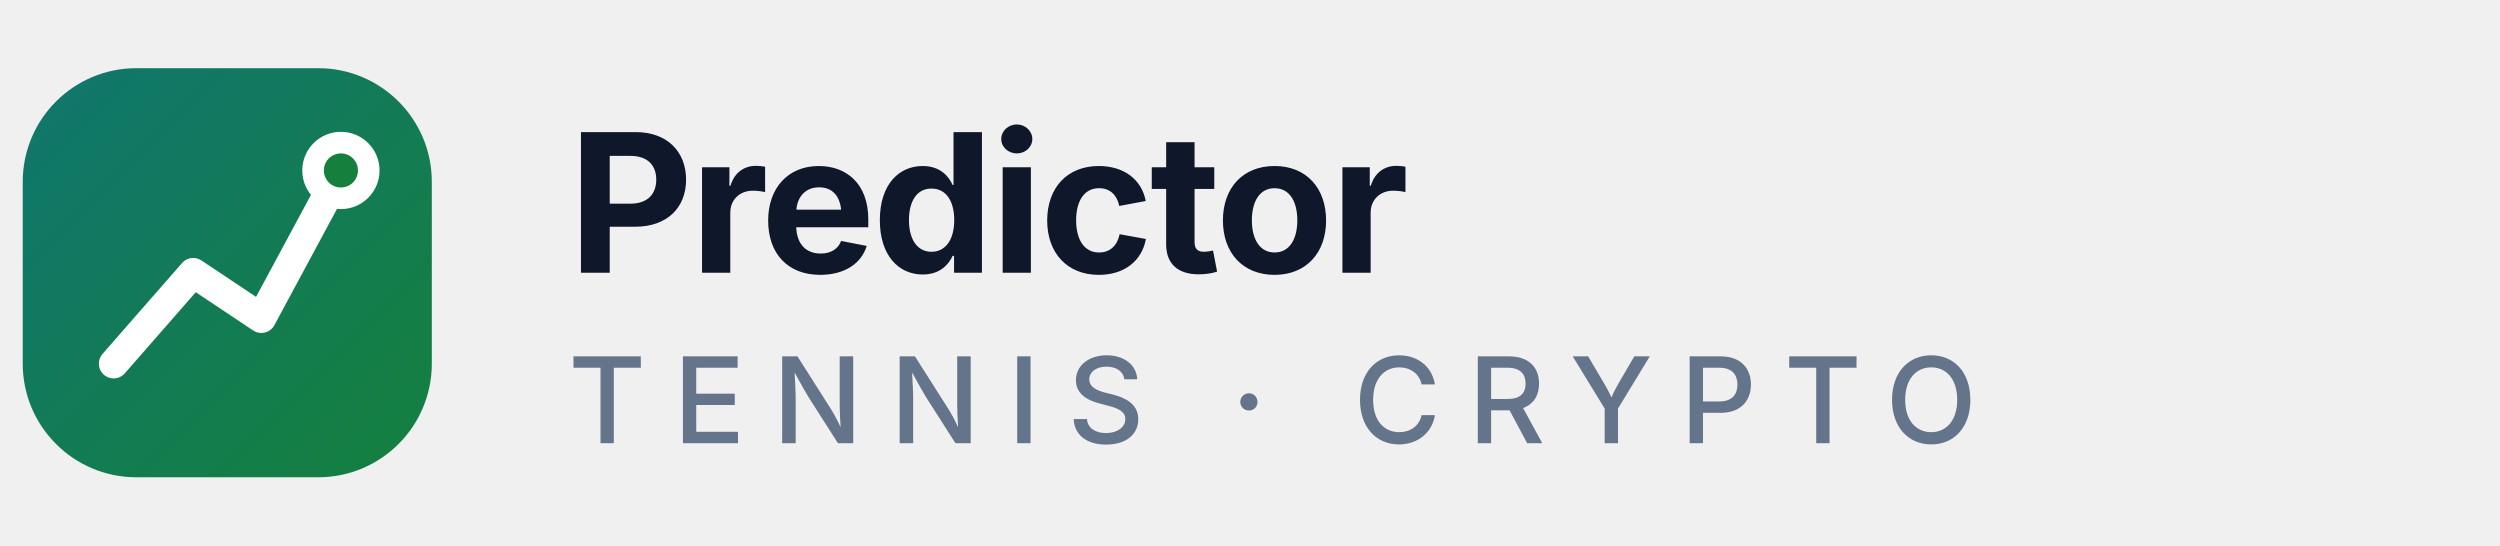
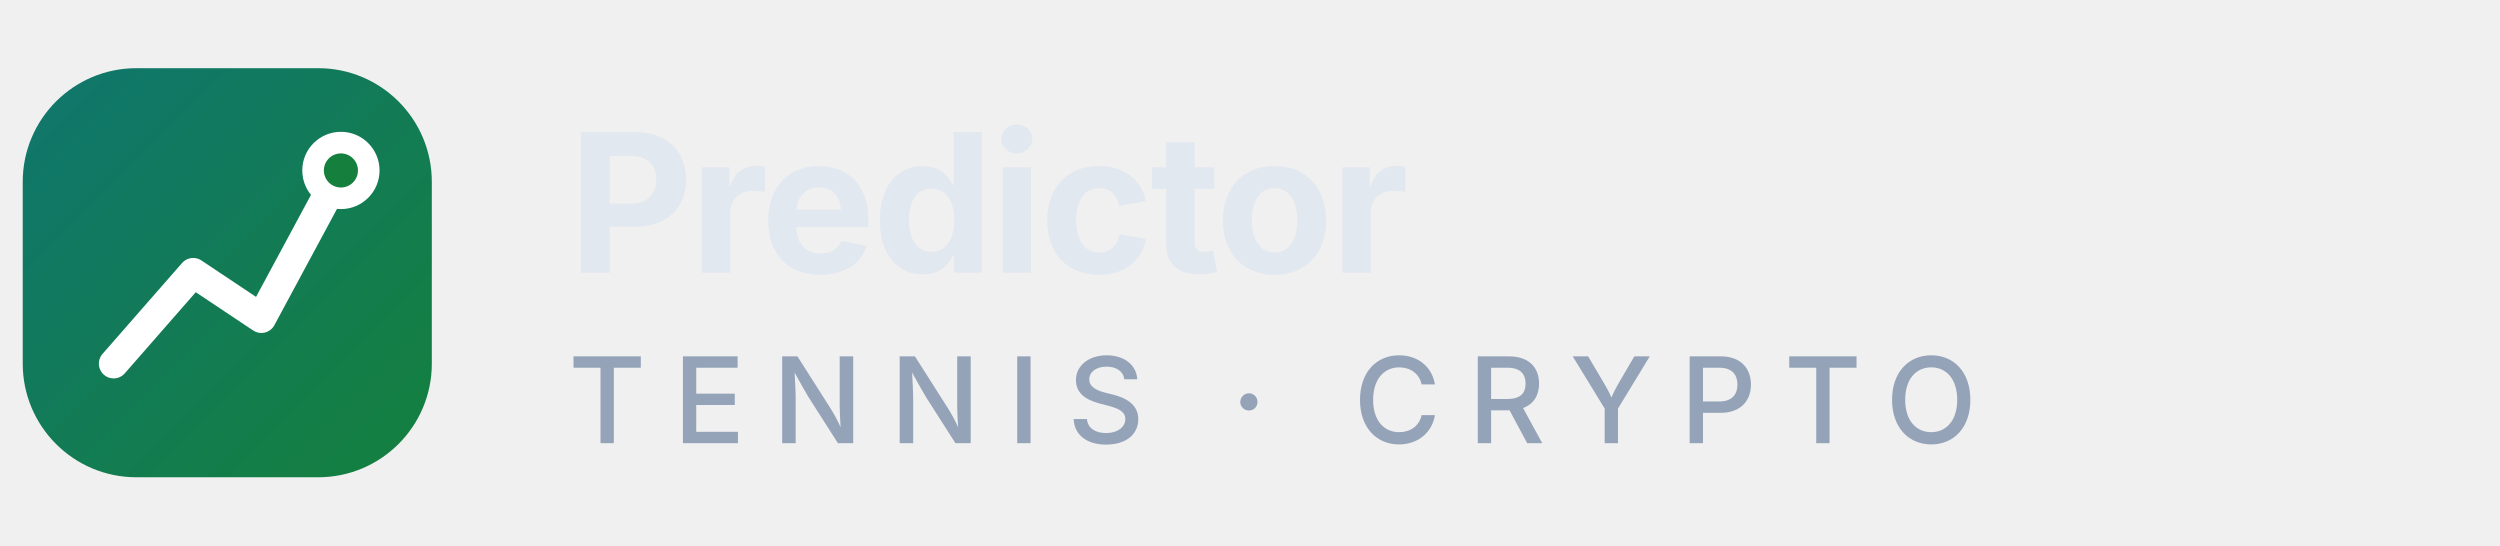
<svg xmlns="http://www.w3.org/2000/svg" viewBox="0 0 220 48" width="220" height="48" role="img" aria-label="Predictor Hub">
  <defs>
    <linearGradient id="mark" x1="0" y1="0" x2="1" y2="1">
      <stop offset="0%" stop-color="#0f766e" />
      <stop offset="100%" stop-color="#15803d" />
    </linearGradient>
  </defs>
  <rect x="2" y="6" width="36" height="36" rx="10" fill="url(#mark)" />
  <polyline points="10,32 17,24 23,28 30,15" fill="none" stroke="#ffffff" stroke-width="2.6" stroke-linecap="round" stroke-linejoin="round" />
  <circle cx="30" cy="15" r="3.4" fill="#ffffff" />
  <circle cx="30" cy="15" r="1.5" fill="#15803d" />
-   <text x="50" y="24" font-family="Inter, Segoe UI, Helvetica, Arial, sans-serif" font-size="17" font-weight="700" fill="#0f172a" letter-spacing="-0.3">Predictor</text>
-   <text x="50" y="39" font-family="Inter, Segoe UI, Helvetica, Arial, sans-serif" font-size="10.5" font-weight="500" fill="#64748b" letter-spacing="2.4">TENNIS · CRYPTO</text>
+   <text x="50" y="24" font-family="Inter, Segoe UI, Helvetica, Arial, sans-serif" font-size="17" font-weight="700" fill="#e2e8f0" letter-spacing="-0.3">Predictor</text>
+   <text x="50" y="39" font-family="Inter, Segoe UI, Helvetica, Arial, sans-serif" font-size="10.5" font-weight="500" fill="#94a3b8" letter-spacing="2.4">TENNIS · CRYPTO</text>
</svg>
